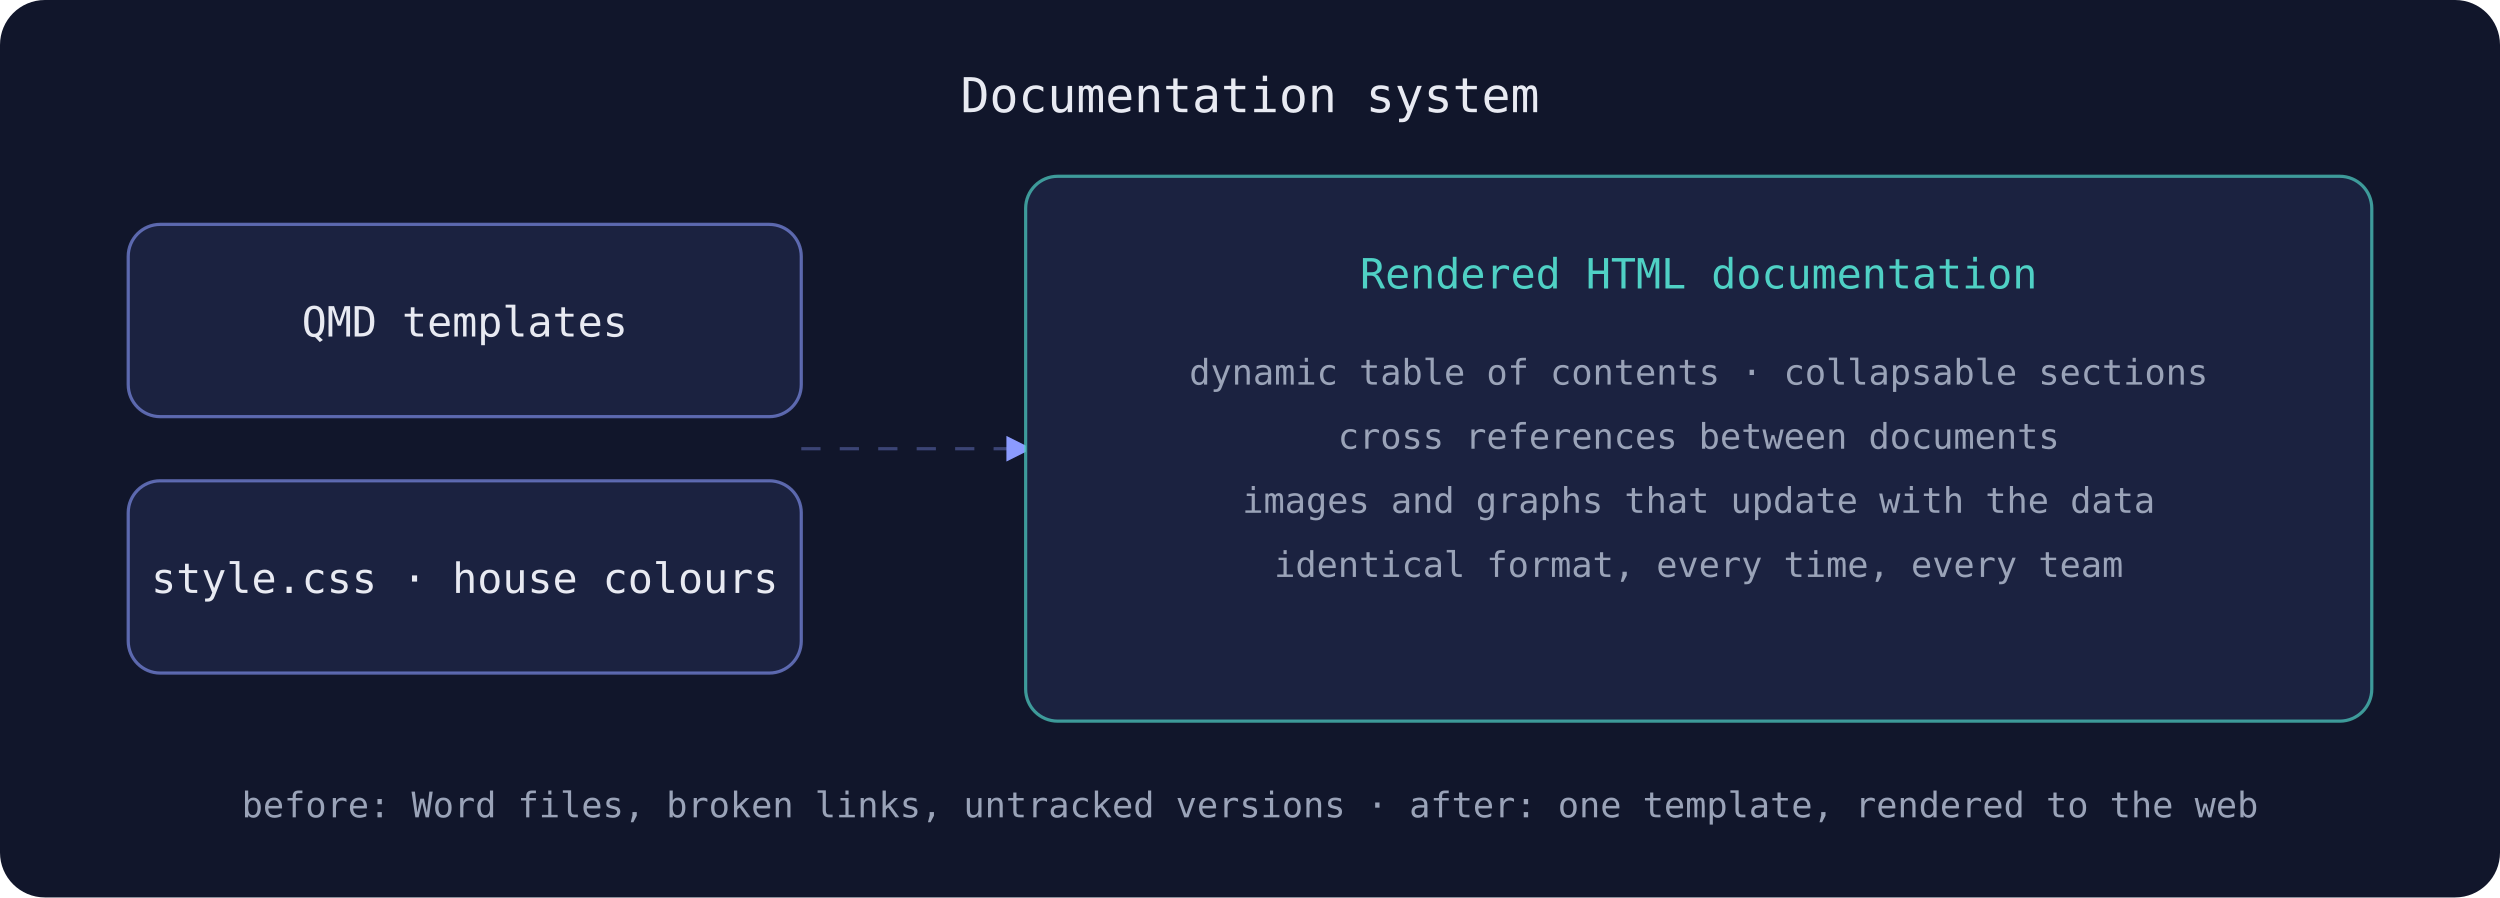
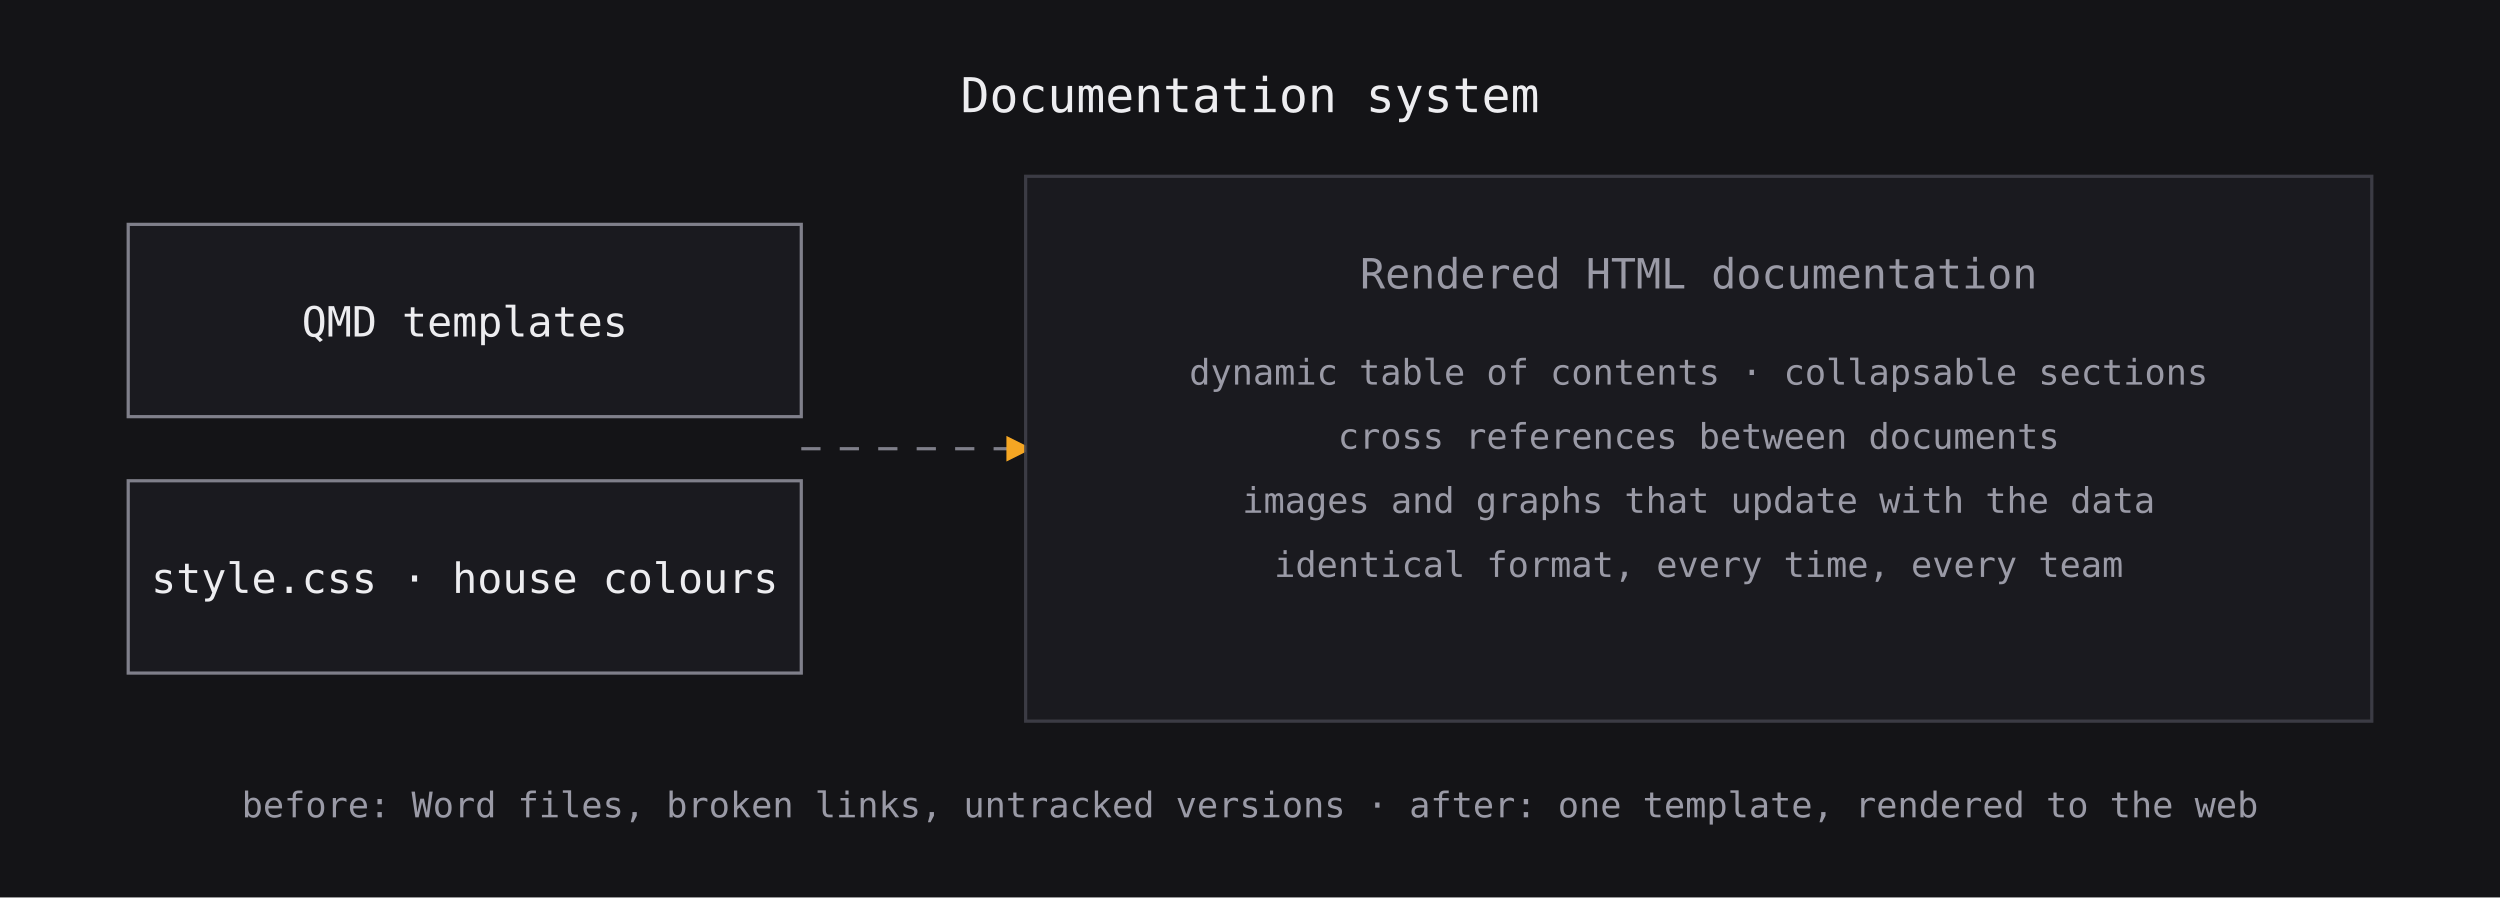
- <svg xmlns="http://www.w3.org/2000/svg" viewBox="0 0 780 280" font-family="JetBrains Mono, monospace" font-size="13">
+ <svg xmlns="http://www.w3.org/2000/svg" viewBox="0 0 780 280" font-family="IBM Plex Mono, monospace" font-size="13">
  <style>
- g[stroke] path{stroke-dasharray:6 6;animation:flow 1.6s linear infinite}
- @keyframes flow{to{stroke-dashoffset:-24}}
- rect[stroke="#4FD1C5"]{animation:glow 3s ease-in-out infinite}
- @keyframes glow{0%,100%{stroke-opacity:.4}50%{stroke-opacity:.9}}
- rect[stroke="#F0A8A8"]{animation:fade 3s ease-in-out infinite}
- @keyframes fade{0%,100%{stroke-opacity:.5}50%{stroke-opacity:.25}}
+ g[stroke] path{stroke-dasharray:6 6;}
+ rect[stroke="
+ rect[stroke="
</style>
-   <rect width="780" height="280" rx="14" fill="#11162B" />
+   <rect width="780" height="280" rx="0" fill="#141417" />
  <defs>
    <marker id="a" markerWidth="8" markerHeight="8" refX="6" refY="4" orient="auto">
-       <path d="M0 0L8 4L0 8z" fill="#8B9BFF" />
+       <path d="M0 0L8 4L0 8z" fill="#F5A623" />
    </marker>
  </defs>
-   <g stroke="#8B9BFF" stroke-opacity=".35" fill="none">
+   <g stroke="#9A9AA6" stroke-opacity="0.80" fill="none">
    <path d="M250 140h70" marker-end="url(#a)" />
  </g>
-   <rect x="40" y="70" width="210" height="60" rx="10" fill="#1B2240" stroke="#8B9BFF" stroke-opacity=".6" />
-   <text x="145" y="105" fill="#E8EAF2" text-anchor="middle">QMD templates</text>
-   <rect x="40" y="150" width="210" height="60" rx="10" fill="#1B2240" stroke="#8B9BFF" stroke-opacity=".6" />
-   <text x="145" y="185" fill="#E8EAF2" text-anchor="middle">style.css · house colours</text>
-   <rect x="320" y="55" width="420" height="170" rx="10" fill="#1B2240" stroke="#4FD1C5" stroke-opacity=".7" />
-   <text x="530" y="90" fill="#4FD1C5" text-anchor="middle">Rendered HTML documentation</text>
-   <text x="530" y="120" fill="#9AA3B8" text-anchor="middle" font-size="11">dynamic table of contents · collapsable sections</text>
-   <text x="530" y="140" fill="#9AA3B8" text-anchor="middle" font-size="11">cross references between documents</text>
-   <text x="530" y="160" fill="#9AA3B8" text-anchor="middle" font-size="11">images and graphs that update with the data</text>
-   <text x="530" y="180" fill="#9AA3B8" text-anchor="middle" font-size="11">identical format, every time, every team</text>
-   <text x="390" y="35" fill="#E8EAF2" text-anchor="middle" font-size="15">Documentation system</text>
-   <text x="390" y="255" fill="#9AA3B8" text-anchor="middle" font-size="11">before: Word files, broken links, untracked versions · after: one template, rendered to the web</text>
+   <rect x="40" y="70" width="210" height="60" rx="0" fill="#1A1A1F" stroke="#9A9AA6" stroke-opacity="0.80" />
+   <text x="145" y="105" fill="#EDEDF0" text-anchor="middle">QMD templates</text>
+   <rect x="40" y="150" width="210" height="60" rx="0" fill="#1A1A1F" stroke="#9A9AA6" stroke-opacity="0.80" />
+   <text x="145" y="185" fill="#EDEDF0" text-anchor="middle">style.css · house colours</text>
+   <rect x="320" y="55" width="420" height="170" rx="0" fill="#1A1A1F" stroke="#45454F" stroke-opacity="0.80" />
+   <text x="530" y="90" fill="#9A9AA6" text-anchor="middle">Rendered HTML documentation</text>
+   <text x="530" y="120" fill="#9A9AA6" text-anchor="middle" font-size="11">dynamic table of contents · collapsable sections</text>
+   <text x="530" y="140" fill="#9A9AA6" text-anchor="middle" font-size="11">cross references between documents</text>
+   <text x="530" y="160" fill="#9A9AA6" text-anchor="middle" font-size="11">images and graphs that update with the data</text>
+   <text x="530" y="180" fill="#9A9AA6" text-anchor="middle" font-size="11">identical format, every time, every team</text>
+   <text x="390" y="35" fill="#EDEDF0" text-anchor="middle" font-size="15">Documentation system</text>
+   <text x="390" y="255" fill="#9A9AA6" text-anchor="middle" font-size="11">before: Word files, broken links, untracked versions · after: one template, rendered to the web</text>
</svg>
